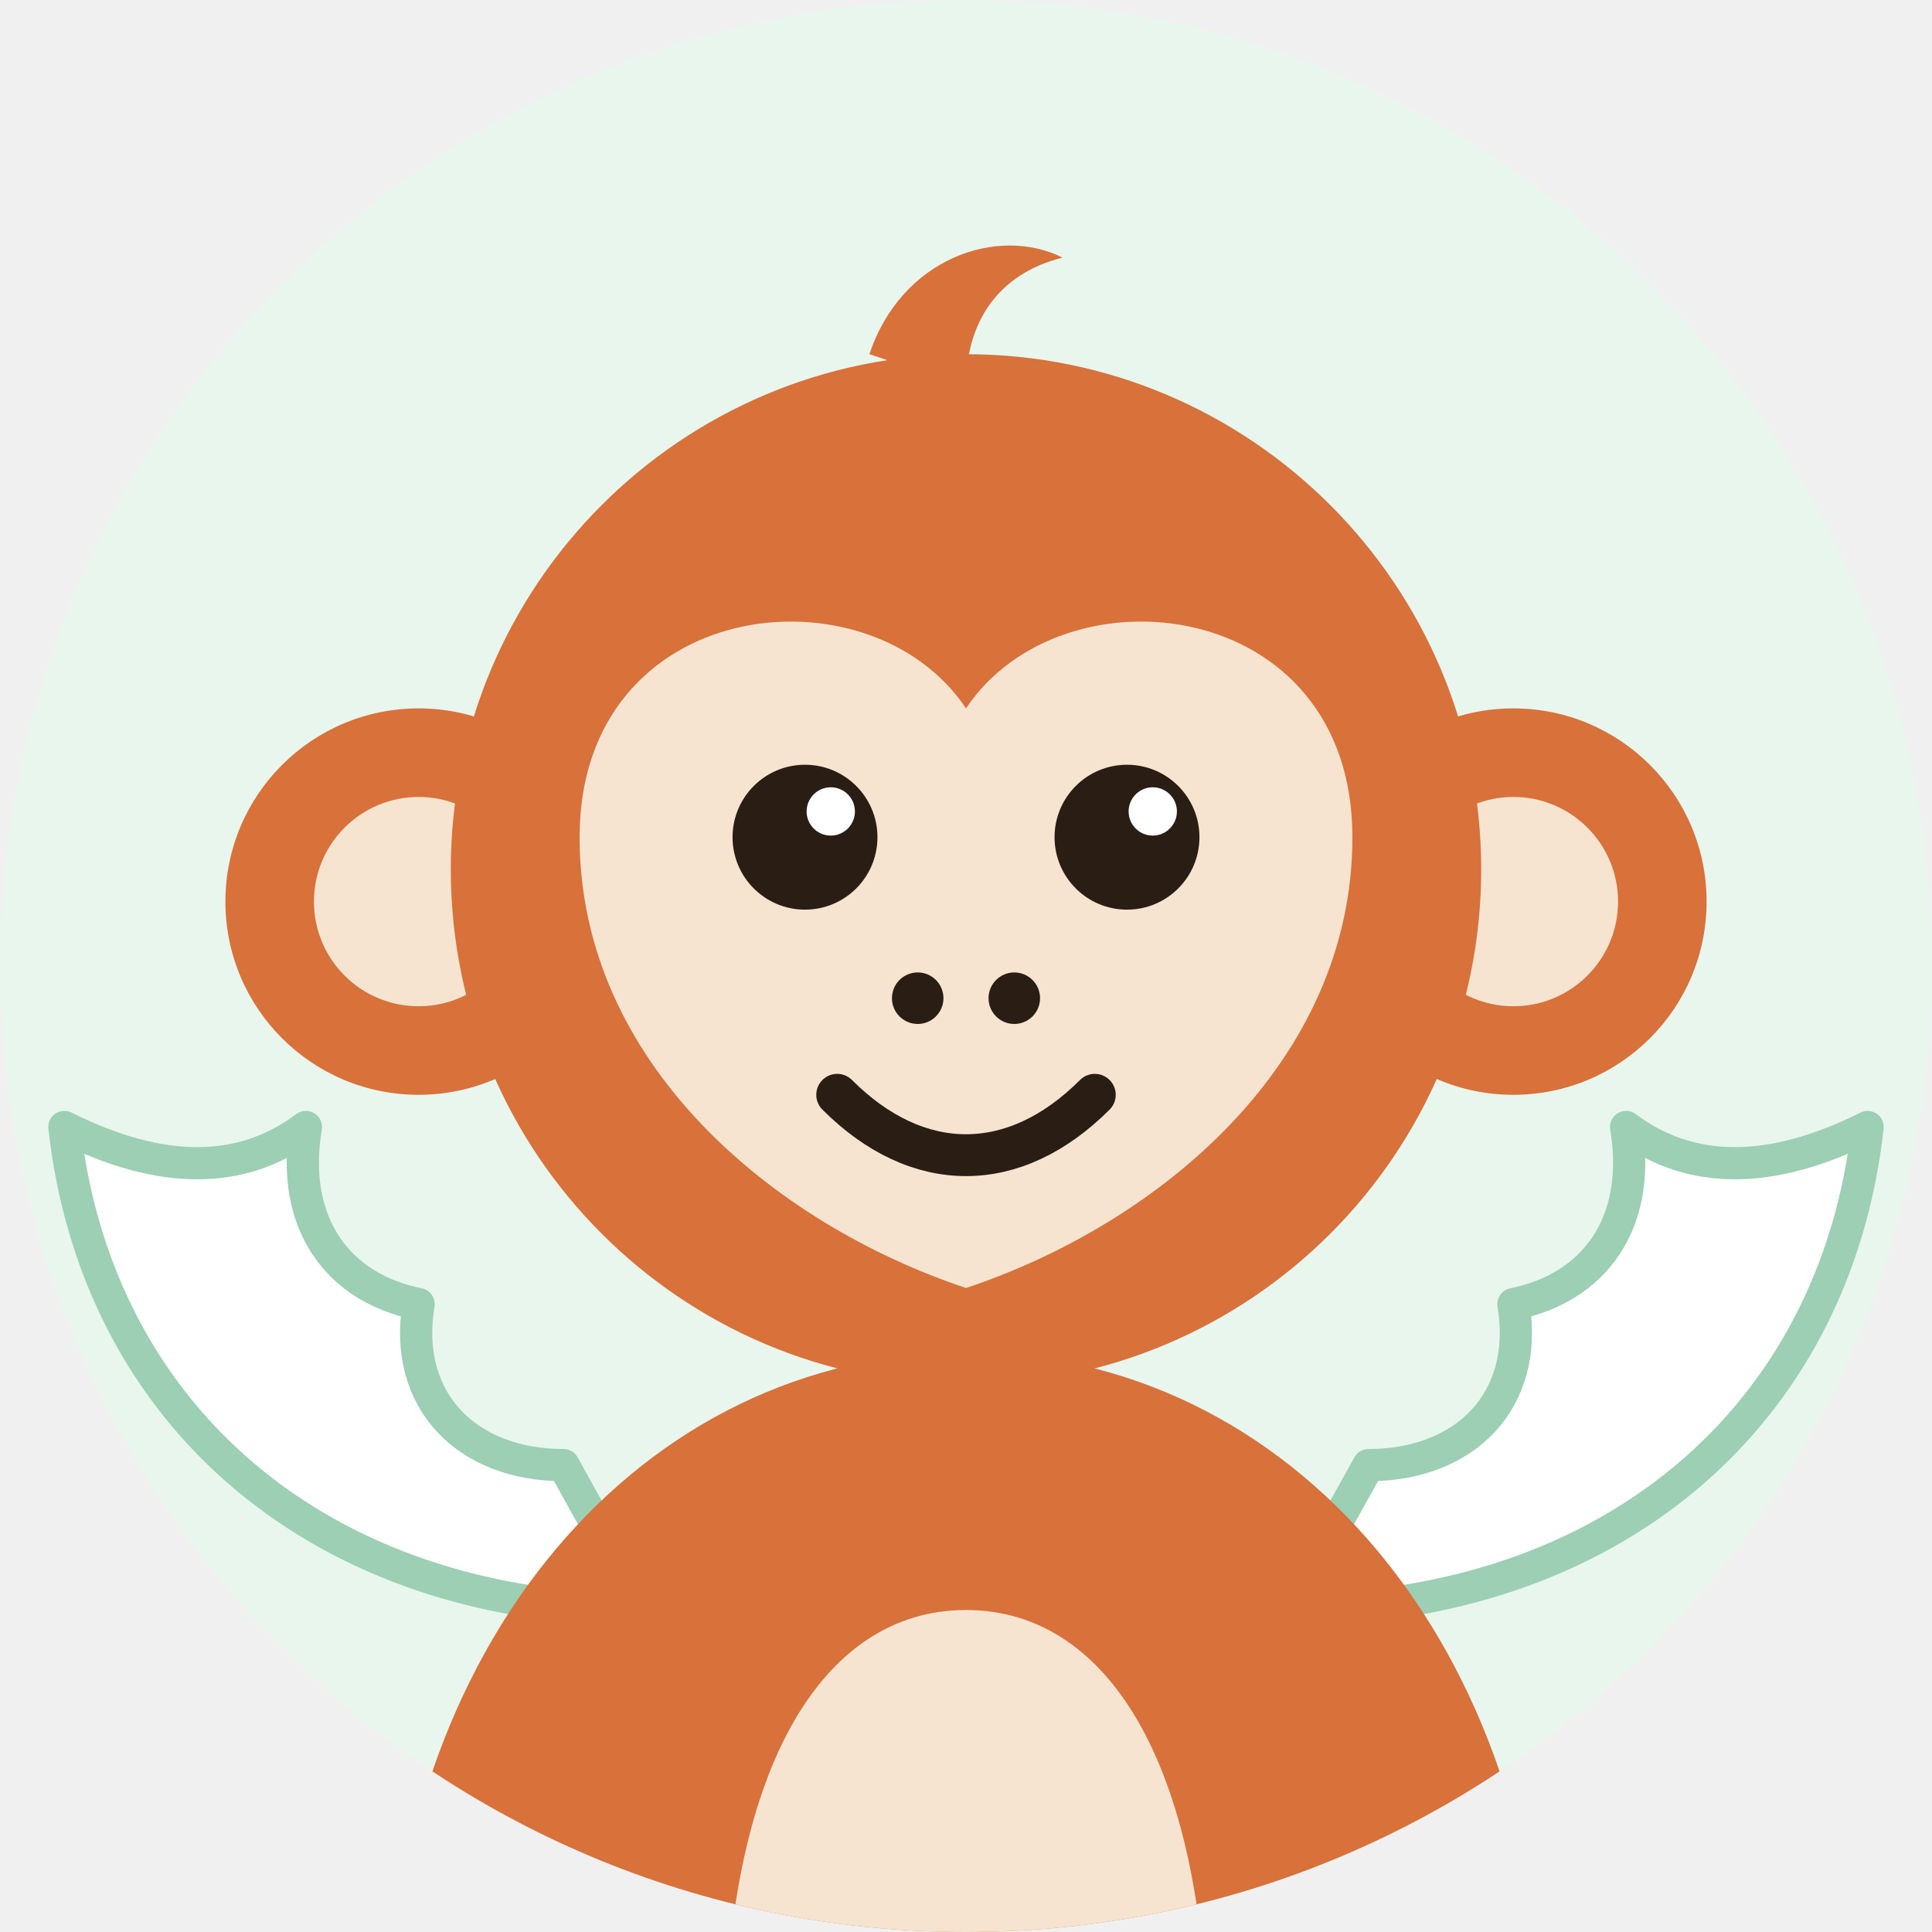
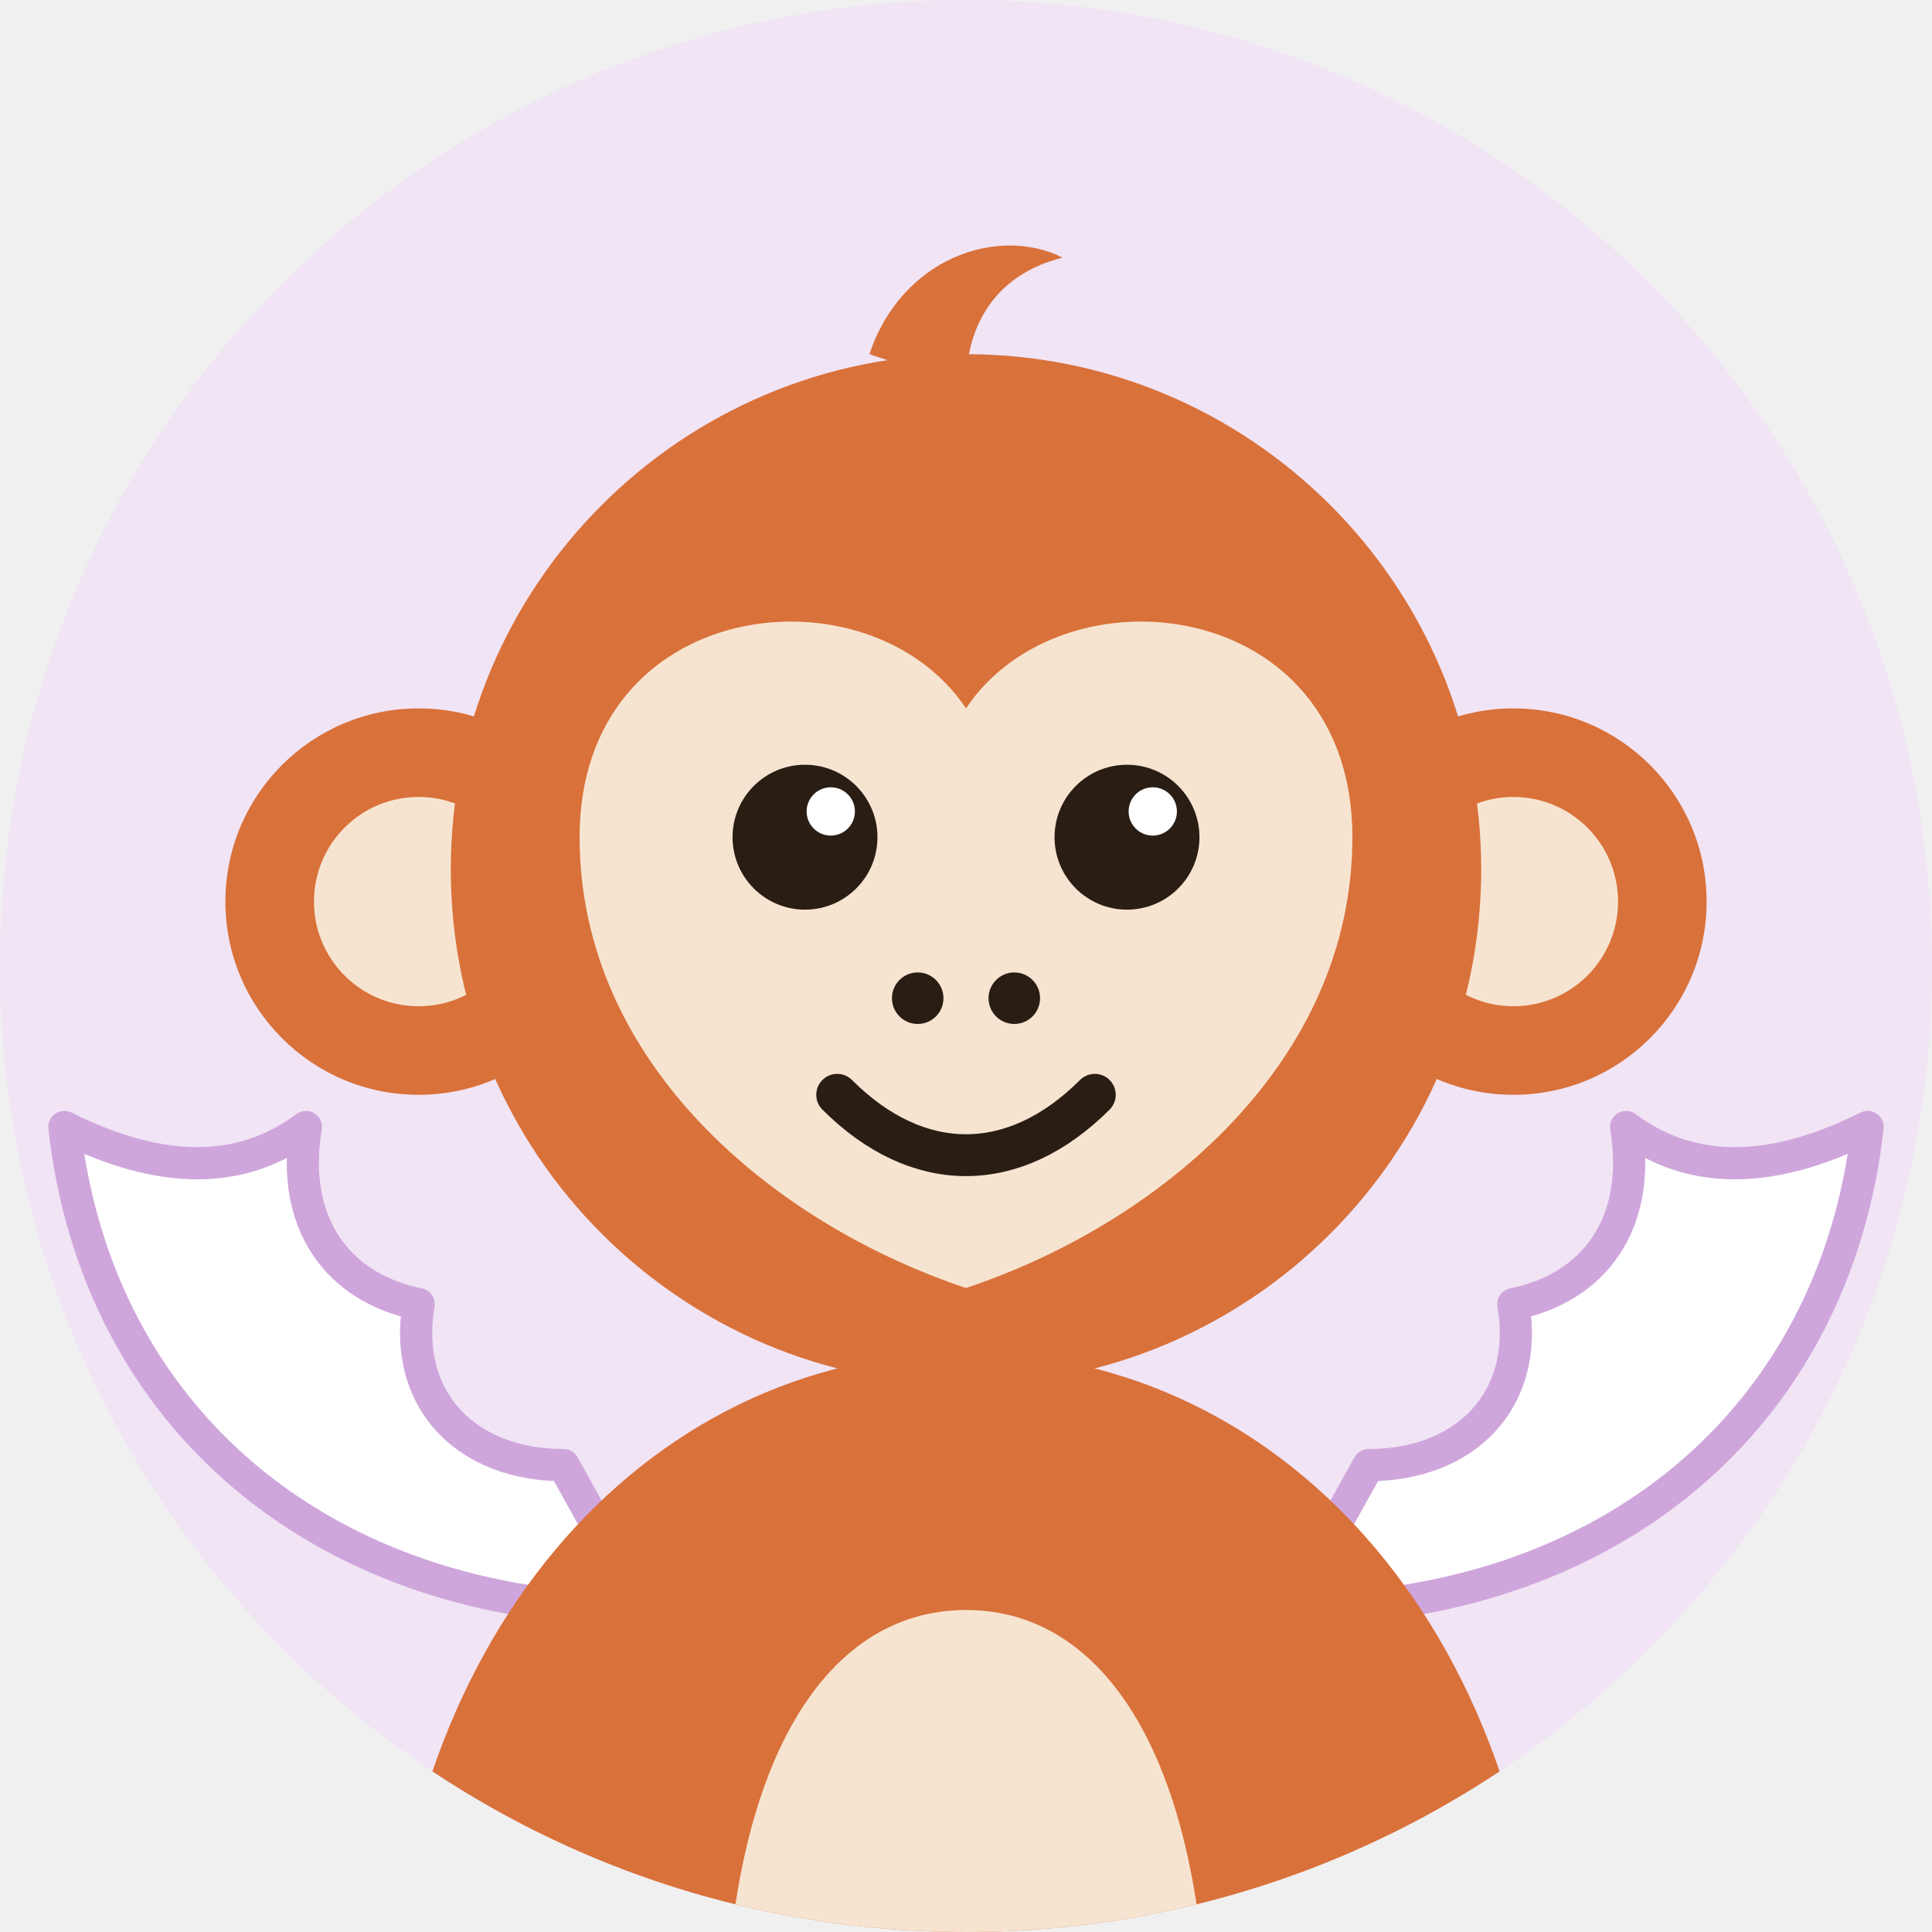
<svg xmlns="http://www.w3.org/2000/svg" viewBox="0 0 120 120">
  <defs>
    <clipPath id="d">
      <circle cx="60" cy="60" r="60" />
    </clipPath>
  </defs>
  <g clip-path="url(#d)">
-     <rect width="120" height="120" fill="#e8f6ee" />
-     <g fill="#fff" stroke="#9ccfb3" stroke-width="2" stroke-linejoin="round">
+     <rect width="120" height="120" fill="#f1e4f5" />
+     <g fill="#fff" stroke="#cfa6dc" stroke-width="2" stroke-linejoin="round">
      <path d="M40 100C20 100 6 88 4 70c6 3 11 3 15 0-1 6 2 10 7 11-1 6 3 10 9 10Z" />
      <path d="M80 100c20 0 34-12 36-30-6 3-11 3-15 0 1 6-2 10-7 11 1 6-3 10-9 10Z" />
    </g>
    <path d="M24 128c0-26 16-44 36-44s36 18 36 44Z" fill="#d9713a" />
    <path d="M45 128c0-18 6-28 15-28s15 10 15 28Z" fill="#f6e4d0" />
    <circle cx="26" cy="56" r="12" fill="#d9713a" />
    <circle cx="26" cy="56" r="6.5" fill="#f6e4d0" />
    <circle cx="94" cy="56" r="12" fill="#d9713a" />
    <circle cx="94" cy="56" r="6.5" fill="#f6e4d0" />
    <circle cx="60" cy="54" r="32" fill="#d9713a" />
    <path d="M54 22c2-6 8-8 12-6-4 1-6 4-6 8Z" fill="#d9713a" />
    <path d="M60 44c-6-9-24-7-24 8 0 14 12 24 24 28 12-4 24-14 24-28 0-15-18-17-24-8Z" fill="#f6e4d0" />
    <circle cx="50" cy="52" r="4.5" fill="#2a1d14" />
    <circle cx="70" cy="52" r="4.5" fill="#2a1d14" />
    <circle cx="51.6" cy="50.4" r="1.5" fill="#fff" />
    <circle cx="71.6" cy="50.4" r="1.5" fill="#fff" />
    <circle cx="57" cy="62" r="1.6" fill="#2a1d14" />
    <circle cx="63" cy="62" r="1.6" fill="#2a1d14" />
    <path d="M52 68c5 5 11 5 16 0" fill="none" stroke="#2a1d14" stroke-width="2.6" stroke-linecap="round" />
  </g>
</svg>
